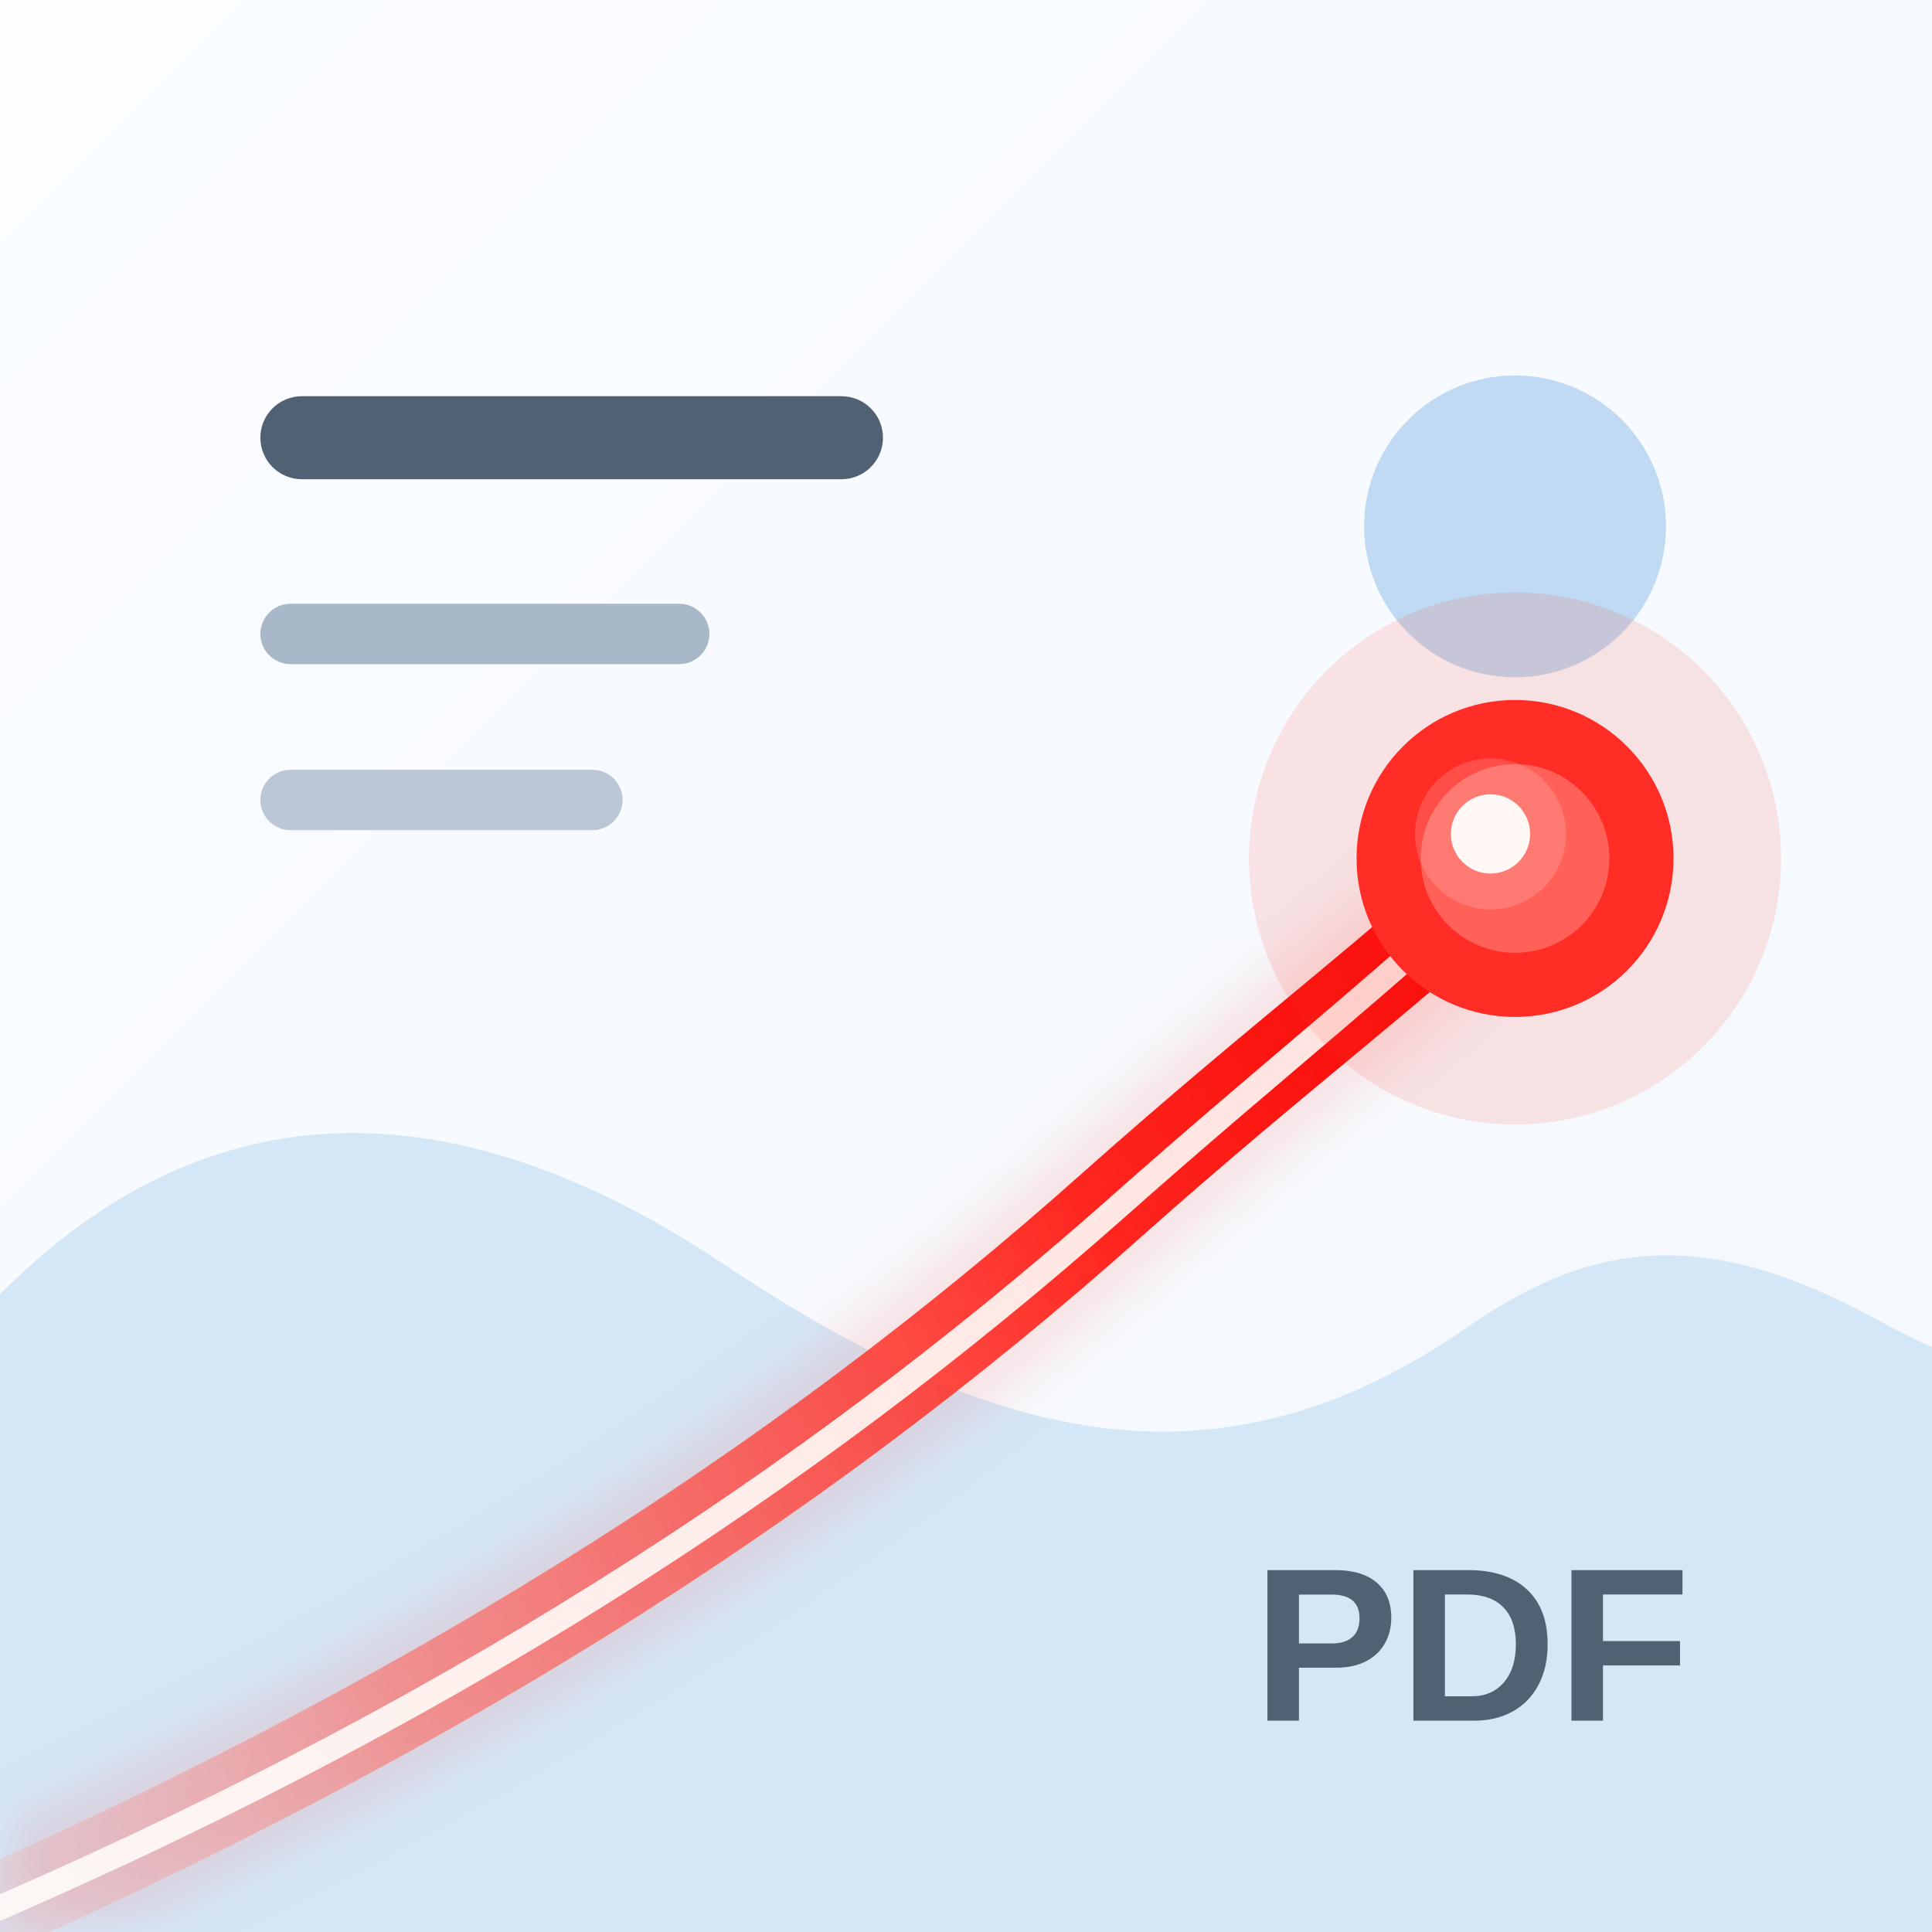
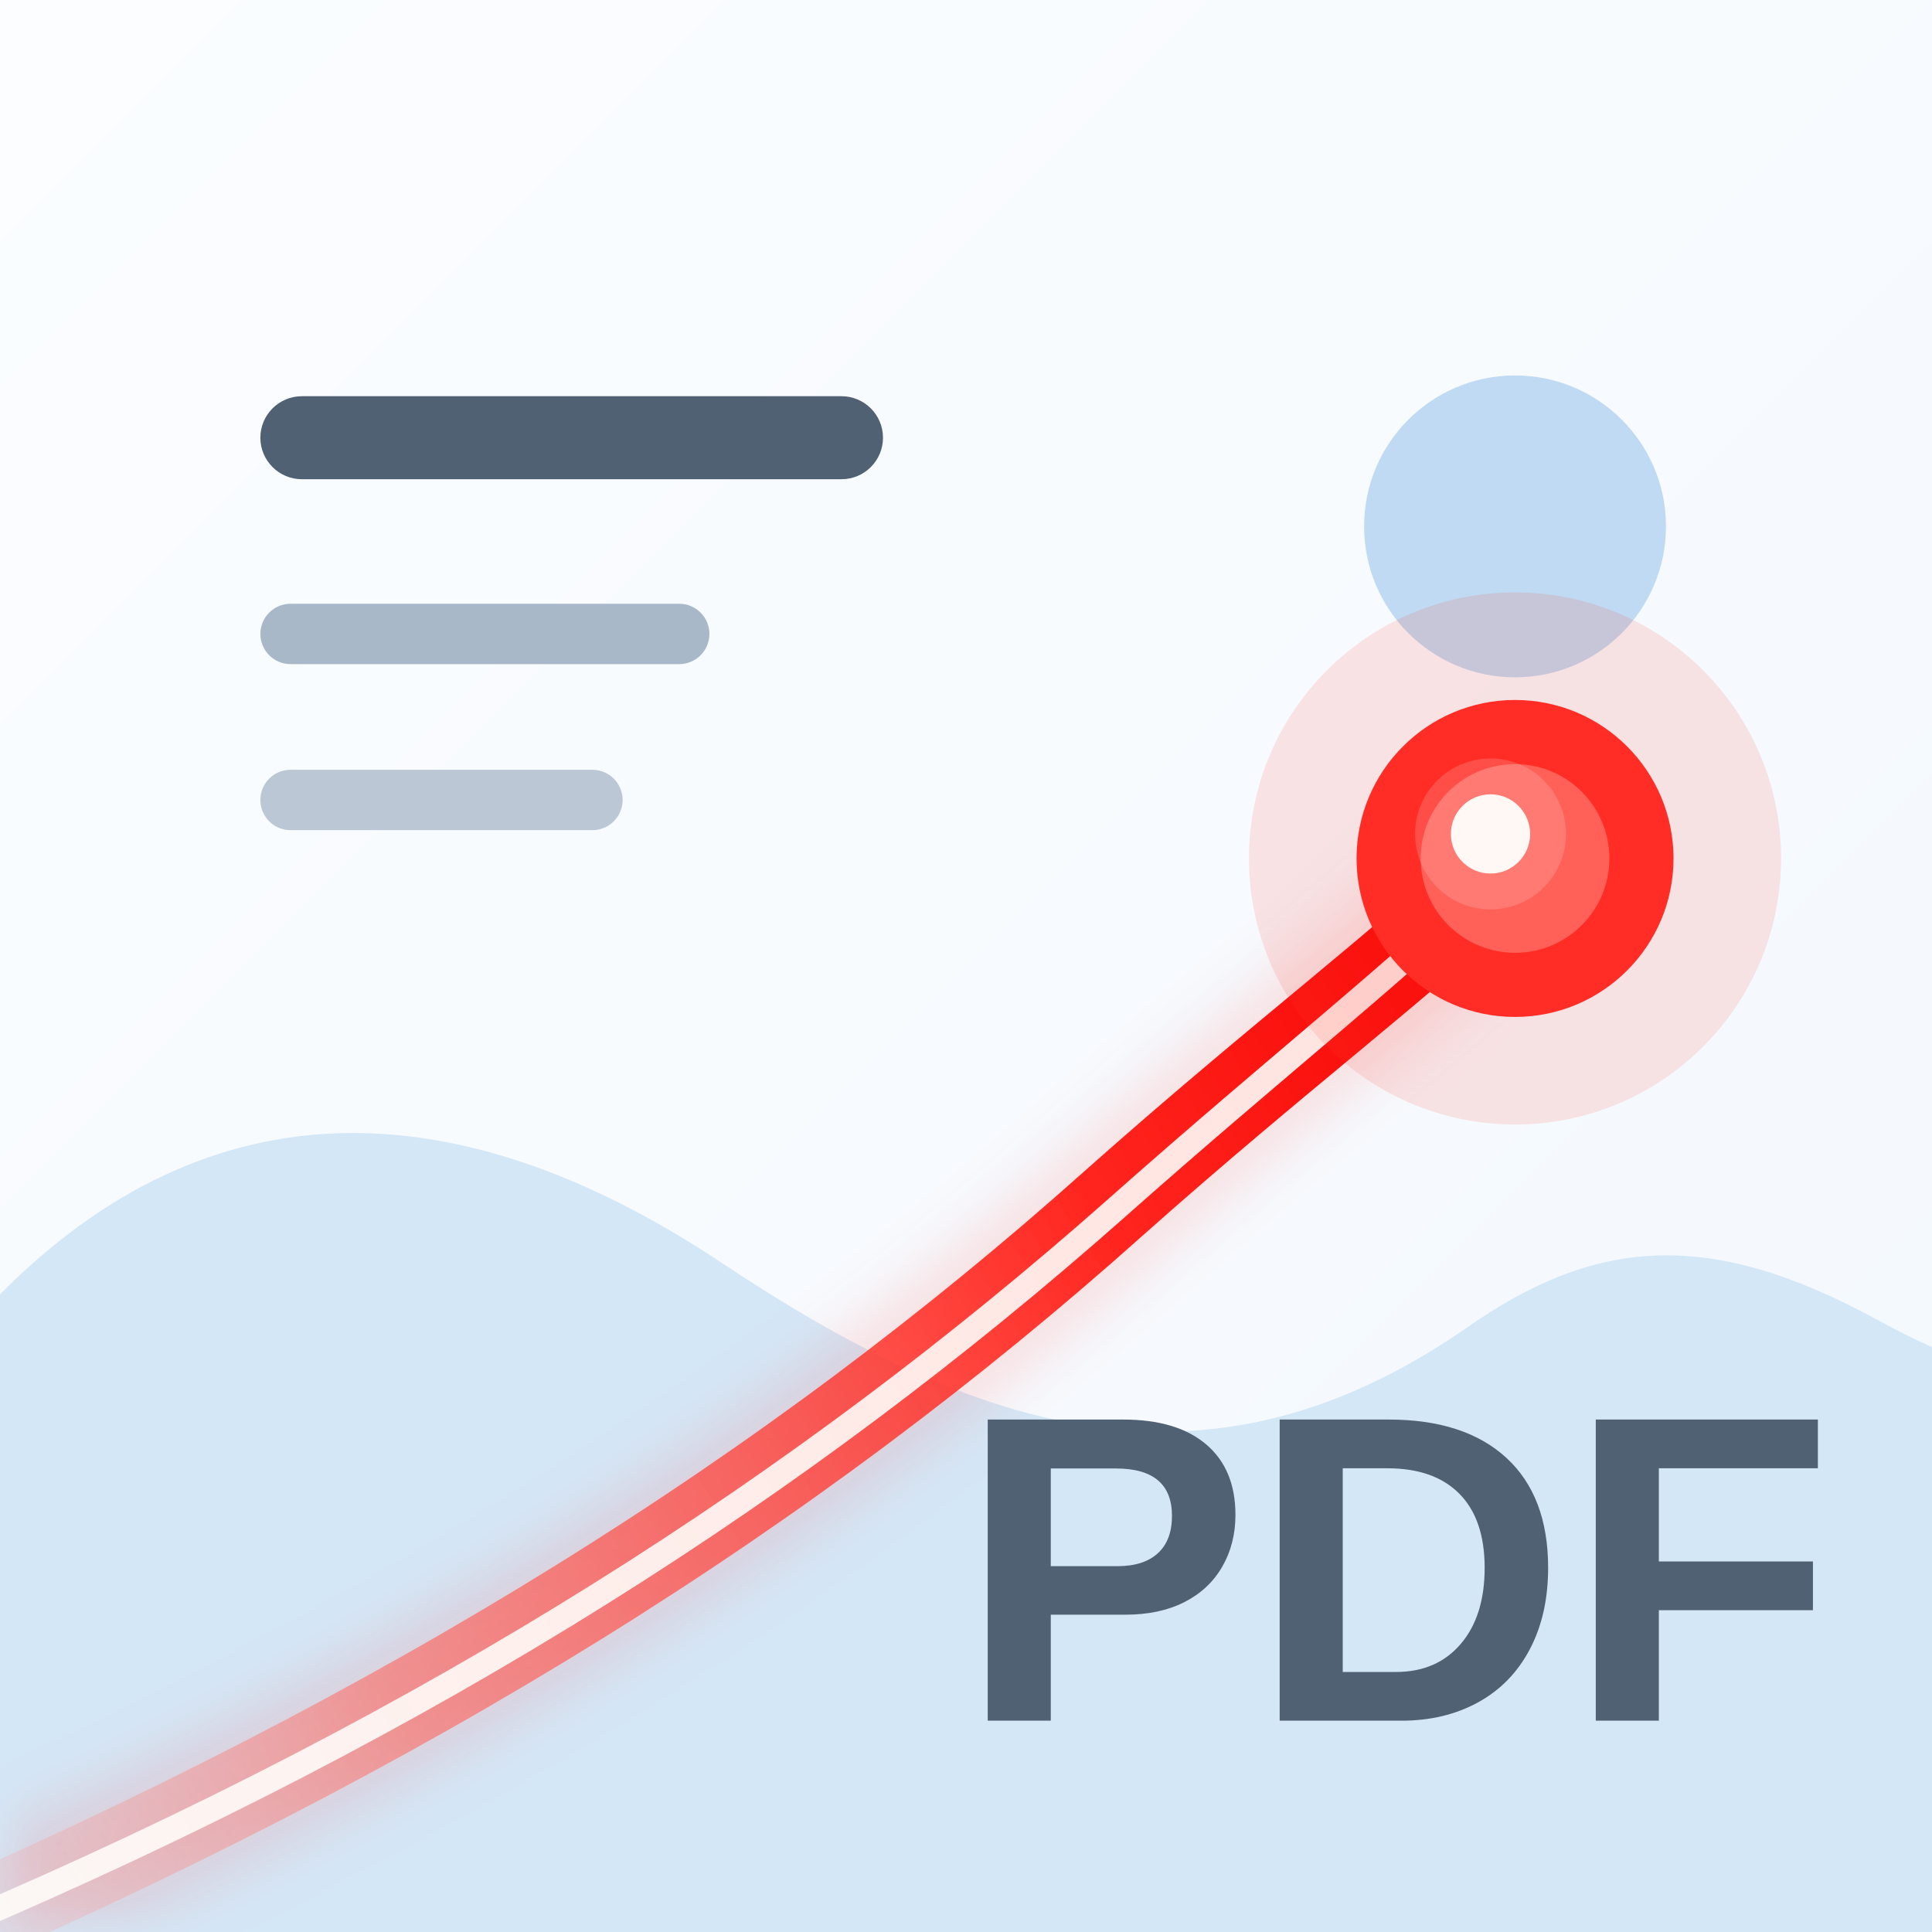
<svg xmlns="http://www.w3.org/2000/svg" viewBox="0 0 1024 1024">
  <defs>
    <linearGradient id="background" x1="0" y1="0" x2="1024" y2="1024" gradientUnits="userSpaceOnUse">
      <stop stop-color="#FBFDFF" />
      <stop offset="1" stop-color="#F3F8FD" />
    </linearGradient>
    <linearGradient id="laser" x1="-58" y1="1012" x2="803" y2="455" gradientUnits="userSpaceOnUse">
      <stop stop-color="#FF9C96" stop-opacity="0.08" />
      <stop offset="0.28" stop-color="#FF6259" stop-opacity="0.58" />
      <stop offset="0.72" stop-color="#FF251E" />
      <stop offset="1" stop-color="#F60000" />
    </linearGradient>
    <filter id="laserGlow" x="-130" y="330" width="1040" height="790" filterUnits="userSpaceOnUse" color-interpolation-filters="sRGB">
      <feGaussianBlur stdDeviation="15" />
    </filter>
  </defs>
  <rect width="1024" height="1024" fill="url(#background)" />
  <path d="M0 686C111 574 242 576 382 669C520 761 641 798 777 704C844 657 904 650 994 699C1005 705 1015 710 1024 714V1024H0Z" fill="#D4E7F7" />
  <rect x="138" y="210" width="330" height="44" rx="22" fill="#516174" />
  <rect x="138" y="320" width="238" height="32" rx="16" fill="#A9B8C8" />
  <rect x="138" y="408" width="192" height="32" rx="16" fill="#BBC7D5" />
  <circle cx="803" cy="279" r="80" fill="#BBD7F1" opacity="0.92" />
  <path d="M-52 1033C216 918 421 789 590 638C680 558 739 515 803 455" fill="none" stroke="#FF3B30" stroke-width="74" stroke-linecap="round" stroke-linejoin="round" opacity="0.14" filter="url(#laserGlow)" />
  <path d="M-51 1033C218 918 421 789 590 638C680 558 739 515 803 455" fill="none" stroke="url(#laser)" stroke-width="46" stroke-linecap="round" stroke-linejoin="round" />
  <path d="M-23 1021C233 912 427 786 591 641C680 562 740 516 803 455" fill="none" stroke="#FFFCF8" stroke-width="13" stroke-linecap="round" stroke-linejoin="round" opacity="0.9" />
  <circle cx="803" cy="455" r="141" fill="#FF3B30" opacity="0.13" />
  <circle cx="803" cy="455" r="84" fill="#FF2D25" />
  <circle cx="803" cy="455" r="50" fill="#FF6D64" opacity="0.82" />
  <circle cx="790" cy="442" r="21" fill="#FFF7F2" />
  <circle cx="790" cy="442" r="40" fill="#FFFFFF" opacity="0.16" />
-   <text x="780" y="912" text-anchor="middle" font-family="-apple-system, BlinkMacSystemFont, 'SF Pro Display', Arial, sans-serif" font-size="116" font-weight="800" letter-spacing="0" fill="#516174">PDF</text>
+   <text x="740" y="912" text-anchor="middle" font-family="-apple-system, BlinkMacSystemFont, 'SF Pro Display', Arial, sans-serif" font-size="232" font-weight="800" letter-spacing="0" fill="#516174">PDF</text>
</svg>
